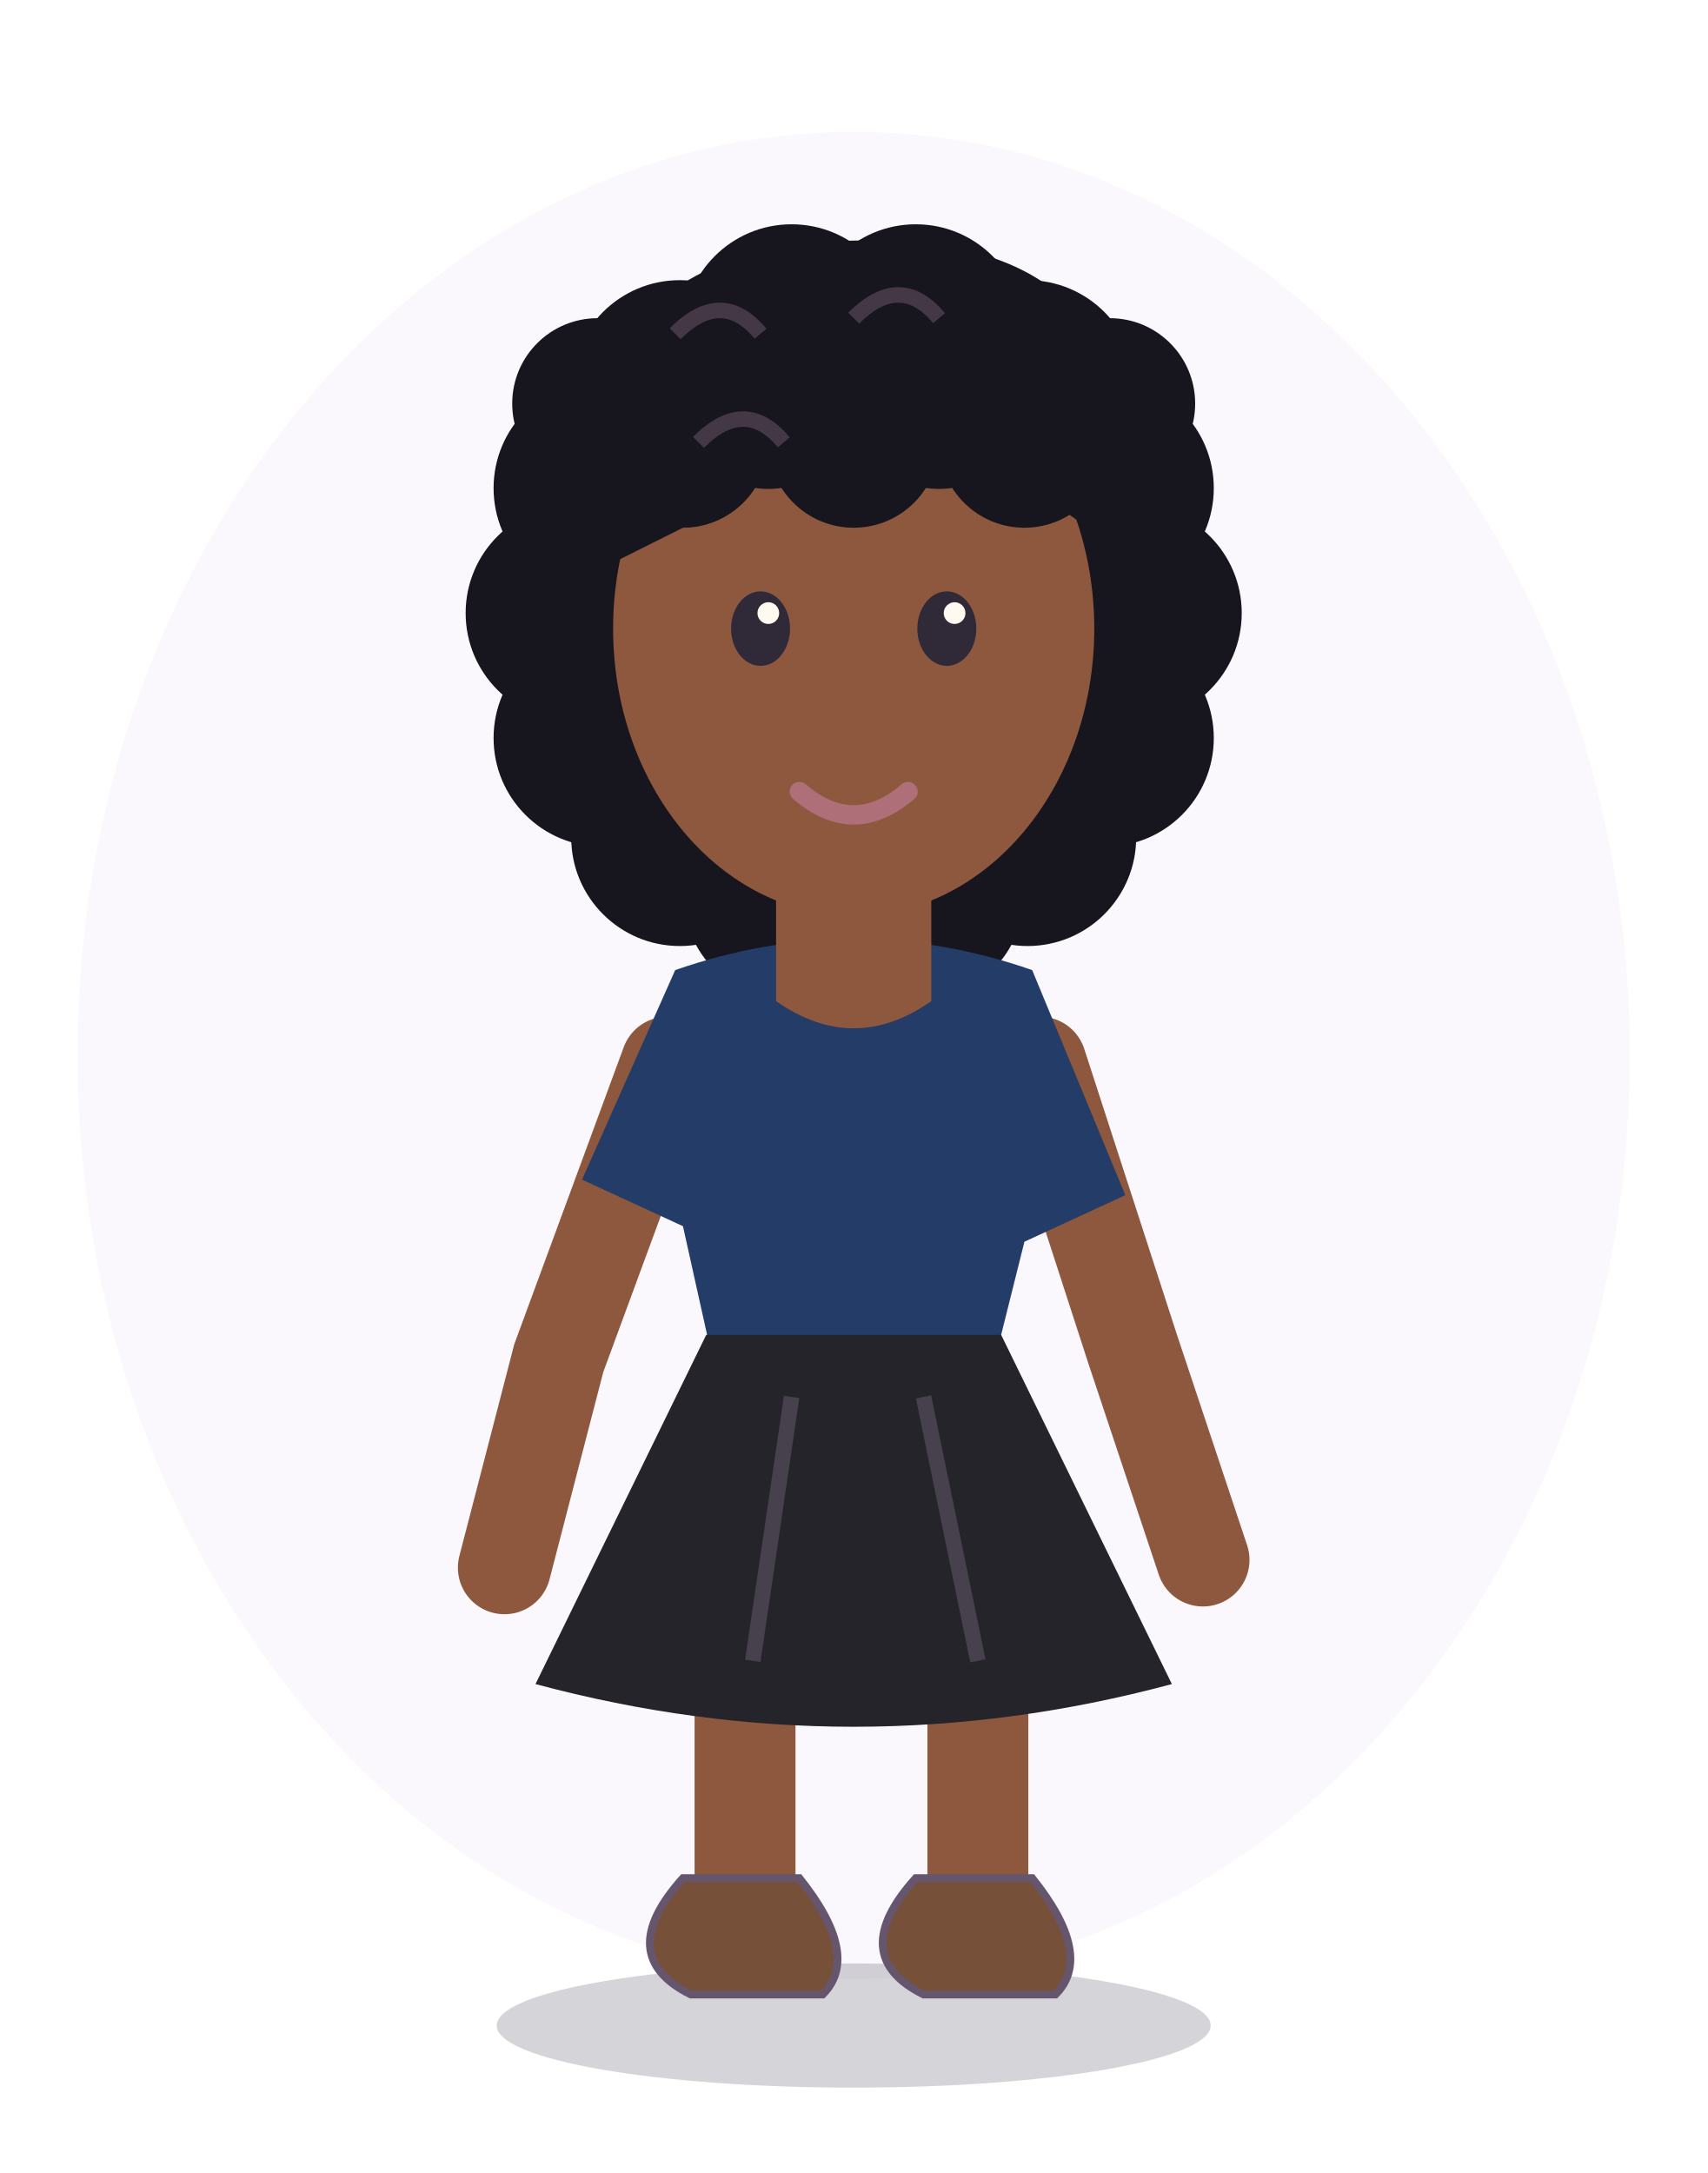
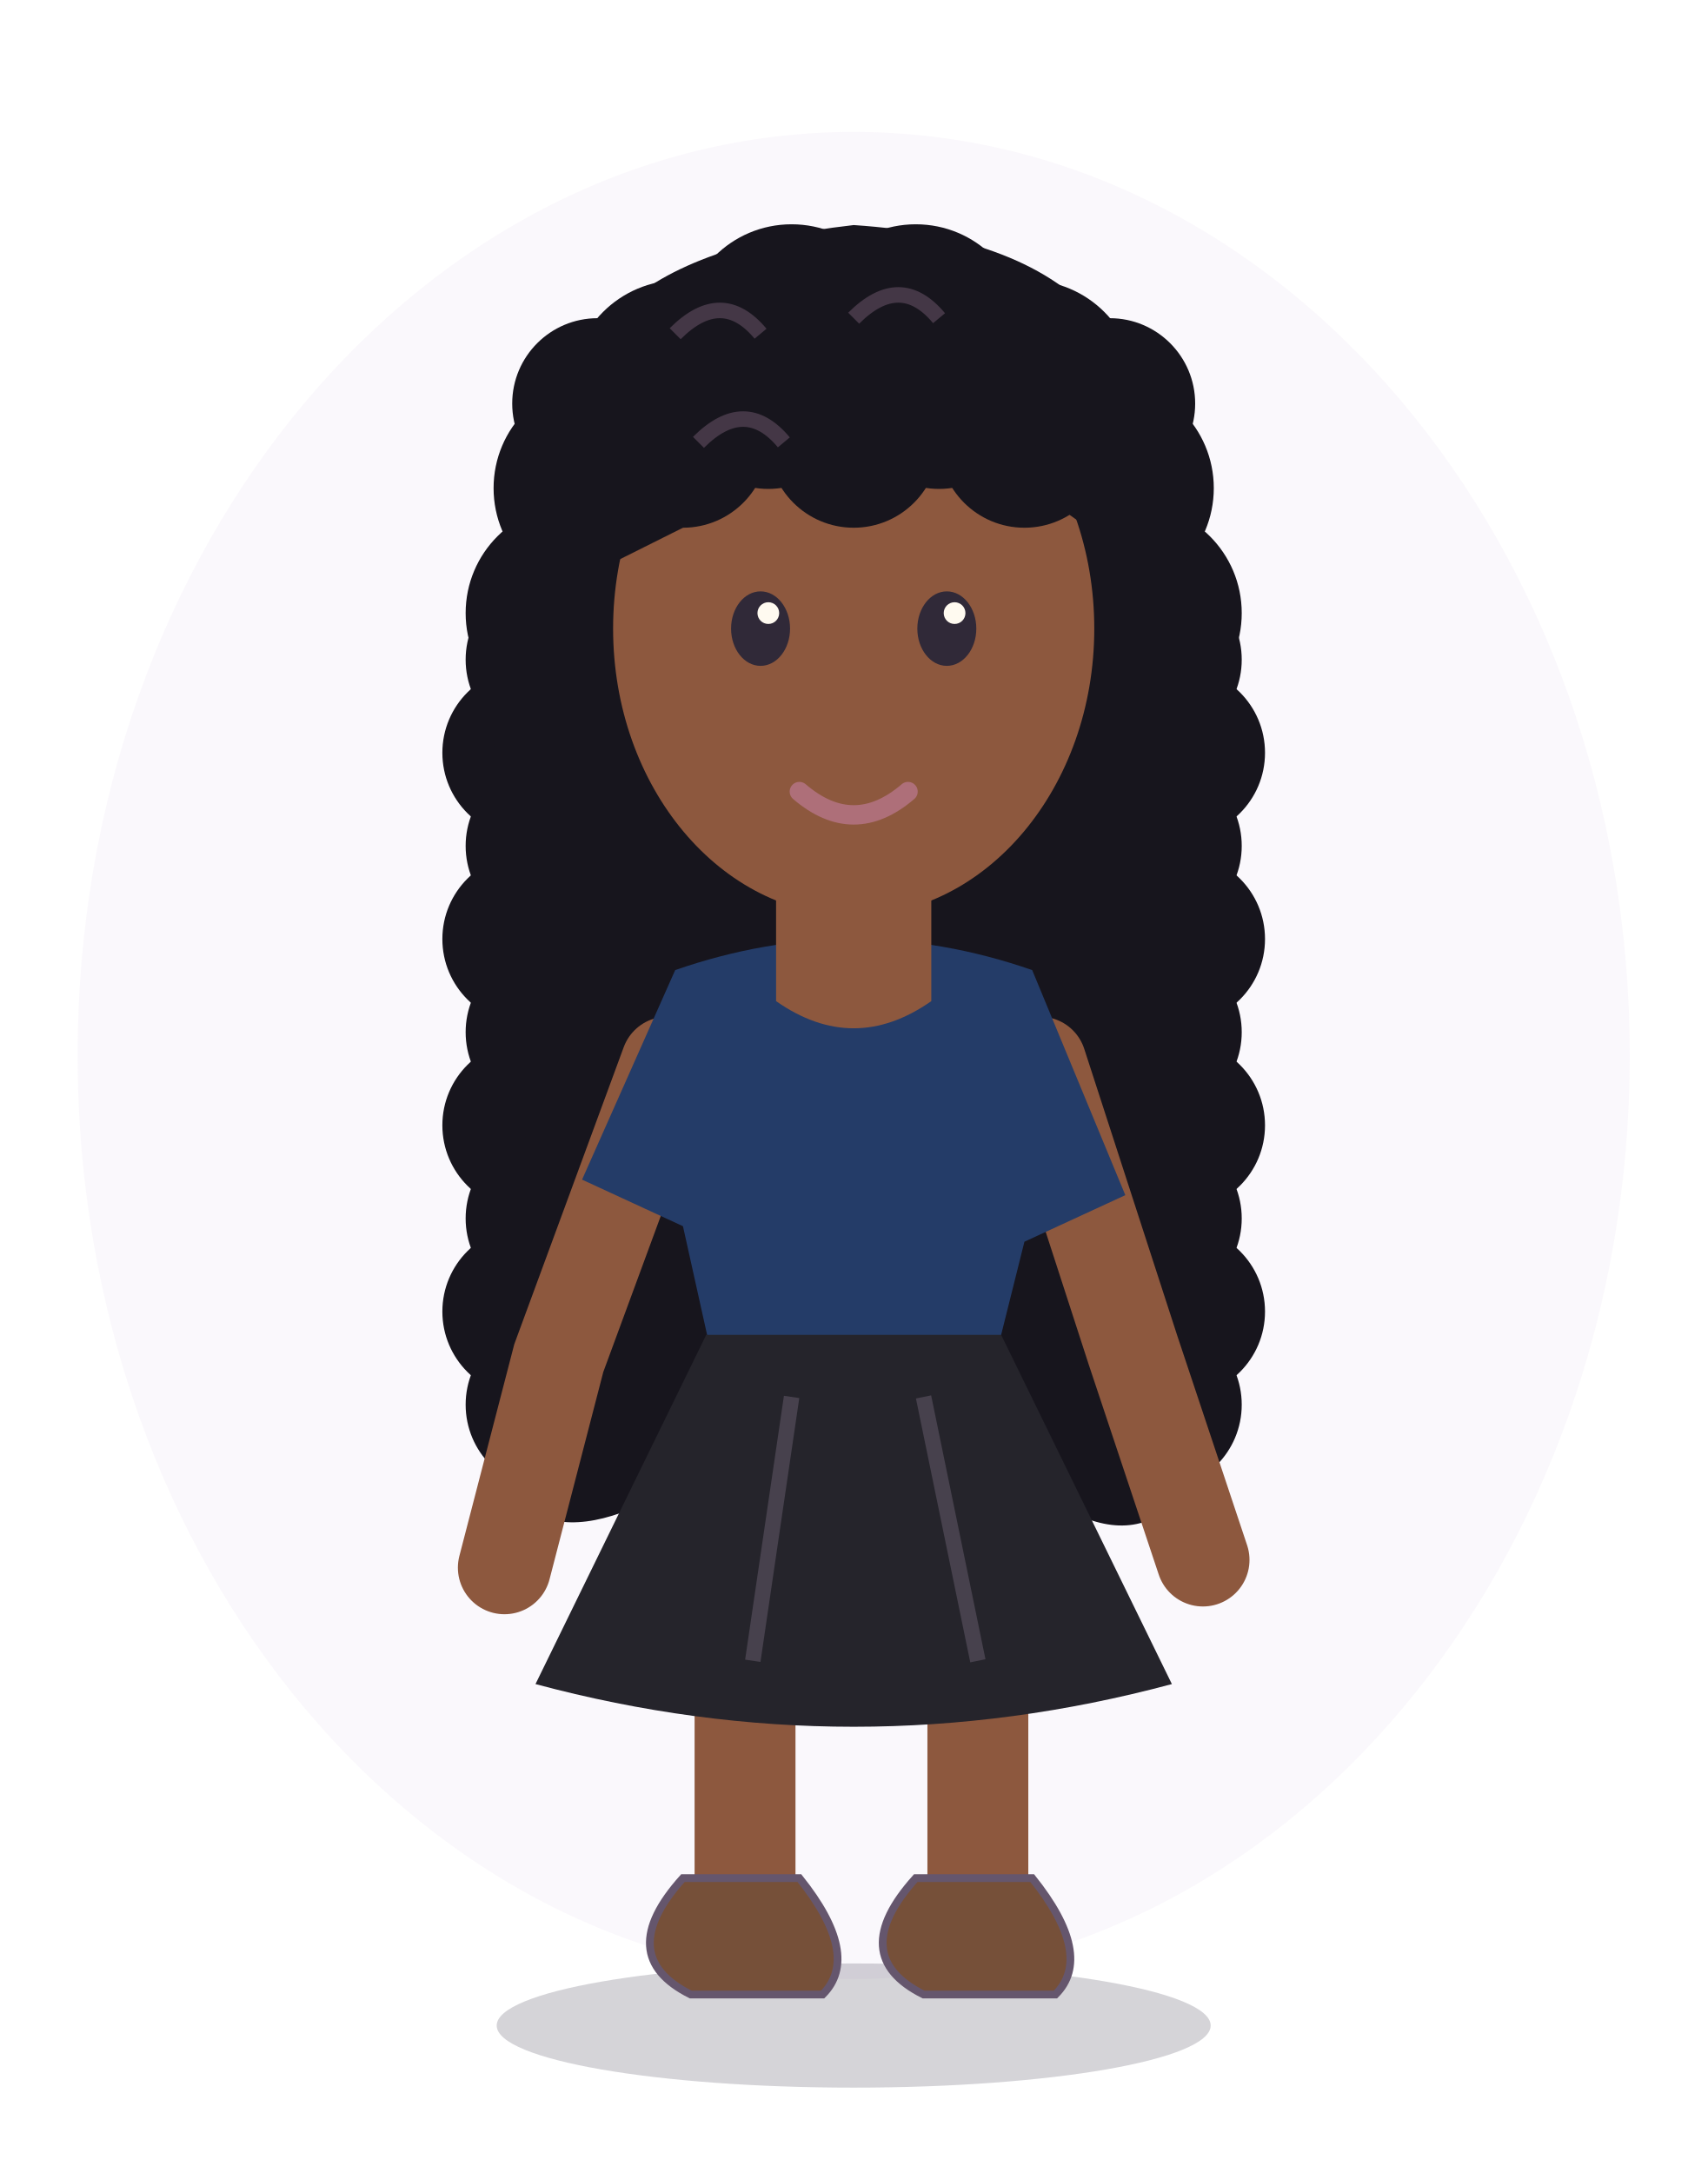
<svg xmlns="http://www.w3.org/2000/svg" width="220" height="280" viewBox="0 0 220 280">
  <ellipse cx="110" cy="136" rx="100" ry="119" fill="#d7c3e4" opacity=".12" />
  <ellipse cx="110" cy="261" rx="46" ry="8" fill="#171329" opacity=".18" />
+   <path d="M75 65Q66 34 110 29 155 32 146 72L158 180Q151 207 131 190L88 191Q65 205 62 181Z" fill="#17151d" />
+   <circle cx="71" cy="85" r="11" fill="#17151d" />
+   <circle cx="68" cy="97" r="11" fill="#17151d" />
+   <circle cx="71" cy="109" r="11" fill="#17151d" />
+   <circle cx="68" cy="121" r="11" fill="#17151d" />
+   <circle cx="71" cy="133" r="11" fill="#17151d" />
+   <circle cx="68" cy="145" r="11" fill="#17151d" />
+   <circle cx="71" cy="157" r="11" fill="#17151d" />
+   <circle cx="68" cy="169" r="11" fill="#17151d" />
+   <circle cx="71" cy="181" r="11" fill="#17151d" />
+   <circle cx="149" cy="85" r="11" fill="#17151d" />
+   <circle cx="152" cy="97" r="11" fill="#17151d" />
+   <circle cx="149" cy="109" r="11" fill="#17151d" />
+   <circle cx="152" cy="121" r="11" fill="#17151d" />
+   <circle cx="149" cy="133" r="11" fill="#17151d" />
+   <circle cx="152" cy="145" r="11" fill="#17151d" />
+   <circle cx="149" cy="157" r="11" fill="#17151d" />
+   <circle cx="152" cy="169" r="11" fill="#17151d" />
+   <circle cx="149" cy="181" r="11" fill="#17151d" />
  <circle cx="146.0" cy="79.0" r="14" fill="#17151d" />
  <circle cx="142.4" cy="95.1" r="14" fill="#17151d" />
  <circle cx="132.4" cy="107.9" r="14" fill="#17151d" />
  <circle cx="118.0" cy="115.1" r="14" fill="#17151d" />
  <circle cx="102.0" cy="115.1" r="14" fill="#17151d" />
  <circle cx="87.6" cy="107.9" r="14" fill="#17151d" />
  <circle cx="77.6" cy="95.1" r="14" fill="#17151d" />
  <circle cx="74.0" cy="79.0" r="14" fill="#17151d" />
  <circle cx="77.6" cy="62.9" r="14" fill="#17151d" />
  <circle cx="87.6" cy="50.1" r="14" fill="#17151d" />
  <circle cx="102.0" cy="42.9" r="14" fill="#17151d" />
  <circle cx="118.0" cy="42.9" r="14" fill="#17151d" />
  <circle cx="132.4" cy="50.1" r="14" fill="#17151d" />
  <circle cx="142.4" cy="62.9" r="14" fill="#17151d" />
  <path d="M96 209 L96 244" stroke="#8d583e" stroke-width="13" />
  <path d="M88 242 Q79 252 89 257 L106 257 Q111 252 103 242Z" fill="#765039" stroke="#65566d" stroke-width="1" />
  <path d="M126 209 L126 244" stroke="#8d583e" stroke-width="13" />
  <path d="M118 242 Q109 252 119 257 L136 257 Q141 252 133 242Z" fill="#765039" stroke="#65566d" stroke-width="1" />
  <path d="M86 137 72 175 65 202 M134 137 146 174 155 201" fill="none" stroke="#8d583e" stroke-width="12" stroke-linecap="round" />
  <path d="M87 125 Q110 117 133 125 L145 154 132 160 128 176 92 176 88 158 75 152Z" fill="#243c68" />
  <path d="M91 172 129 172 151 217Q110 228 69 217Z" fill="#25242b" />
  <path d="M102 180 97 214 M119 180 126 214" stroke="#47414d" stroke-width="2" />
  <path d="M100 111v18q10 7 20 0v-18" fill="#8d583e" />
  <ellipse cx="110" cy="81" rx="31" ry="37" fill="#8d583e" />
  <path d="M78 73Q70 32 110 31 151 30 143 70L126 58 115 62 100 57 88 68Z" fill="#17151d" />
  <circle cx="77" cy="52" r="11" fill="#17151d" />
  <circle cx="88" cy="57" r="11" fill="#17151d" />
  <circle cx="99" cy="52" r="11" fill="#17151d" />
  <circle cx="110" cy="57" r="11" fill="#17151d" />
  <circle cx="121" cy="52" r="11" fill="#17151d" />
  <circle cx="132" cy="57" r="11" fill="#17151d" />
  <circle cx="143" cy="52" r="11" fill="#17151d" />
  <path d="M87 43q6-6 11 0m12-2q6-6 11 0m-31 16q6-6 11 0" fill="none" stroke="#443746" stroke-width="2" />
  <ellipse cx="98" cy="81" rx="3.8" ry="4.8" fill="#302938" />
  <ellipse cx="122" cy="81" rx="3.8" ry="4.8" fill="#302938" />
  <circle cx="99" cy="79" r="1.4" fill="#fffaf0" />
  <circle cx="123" cy="79" r="1.4" fill="#fffaf0" />
  <path d="M103 102Q110 108 117 102" fill="none" stroke="#ae6f79" stroke-width="2.5" stroke-linecap="round" />
</svg>
